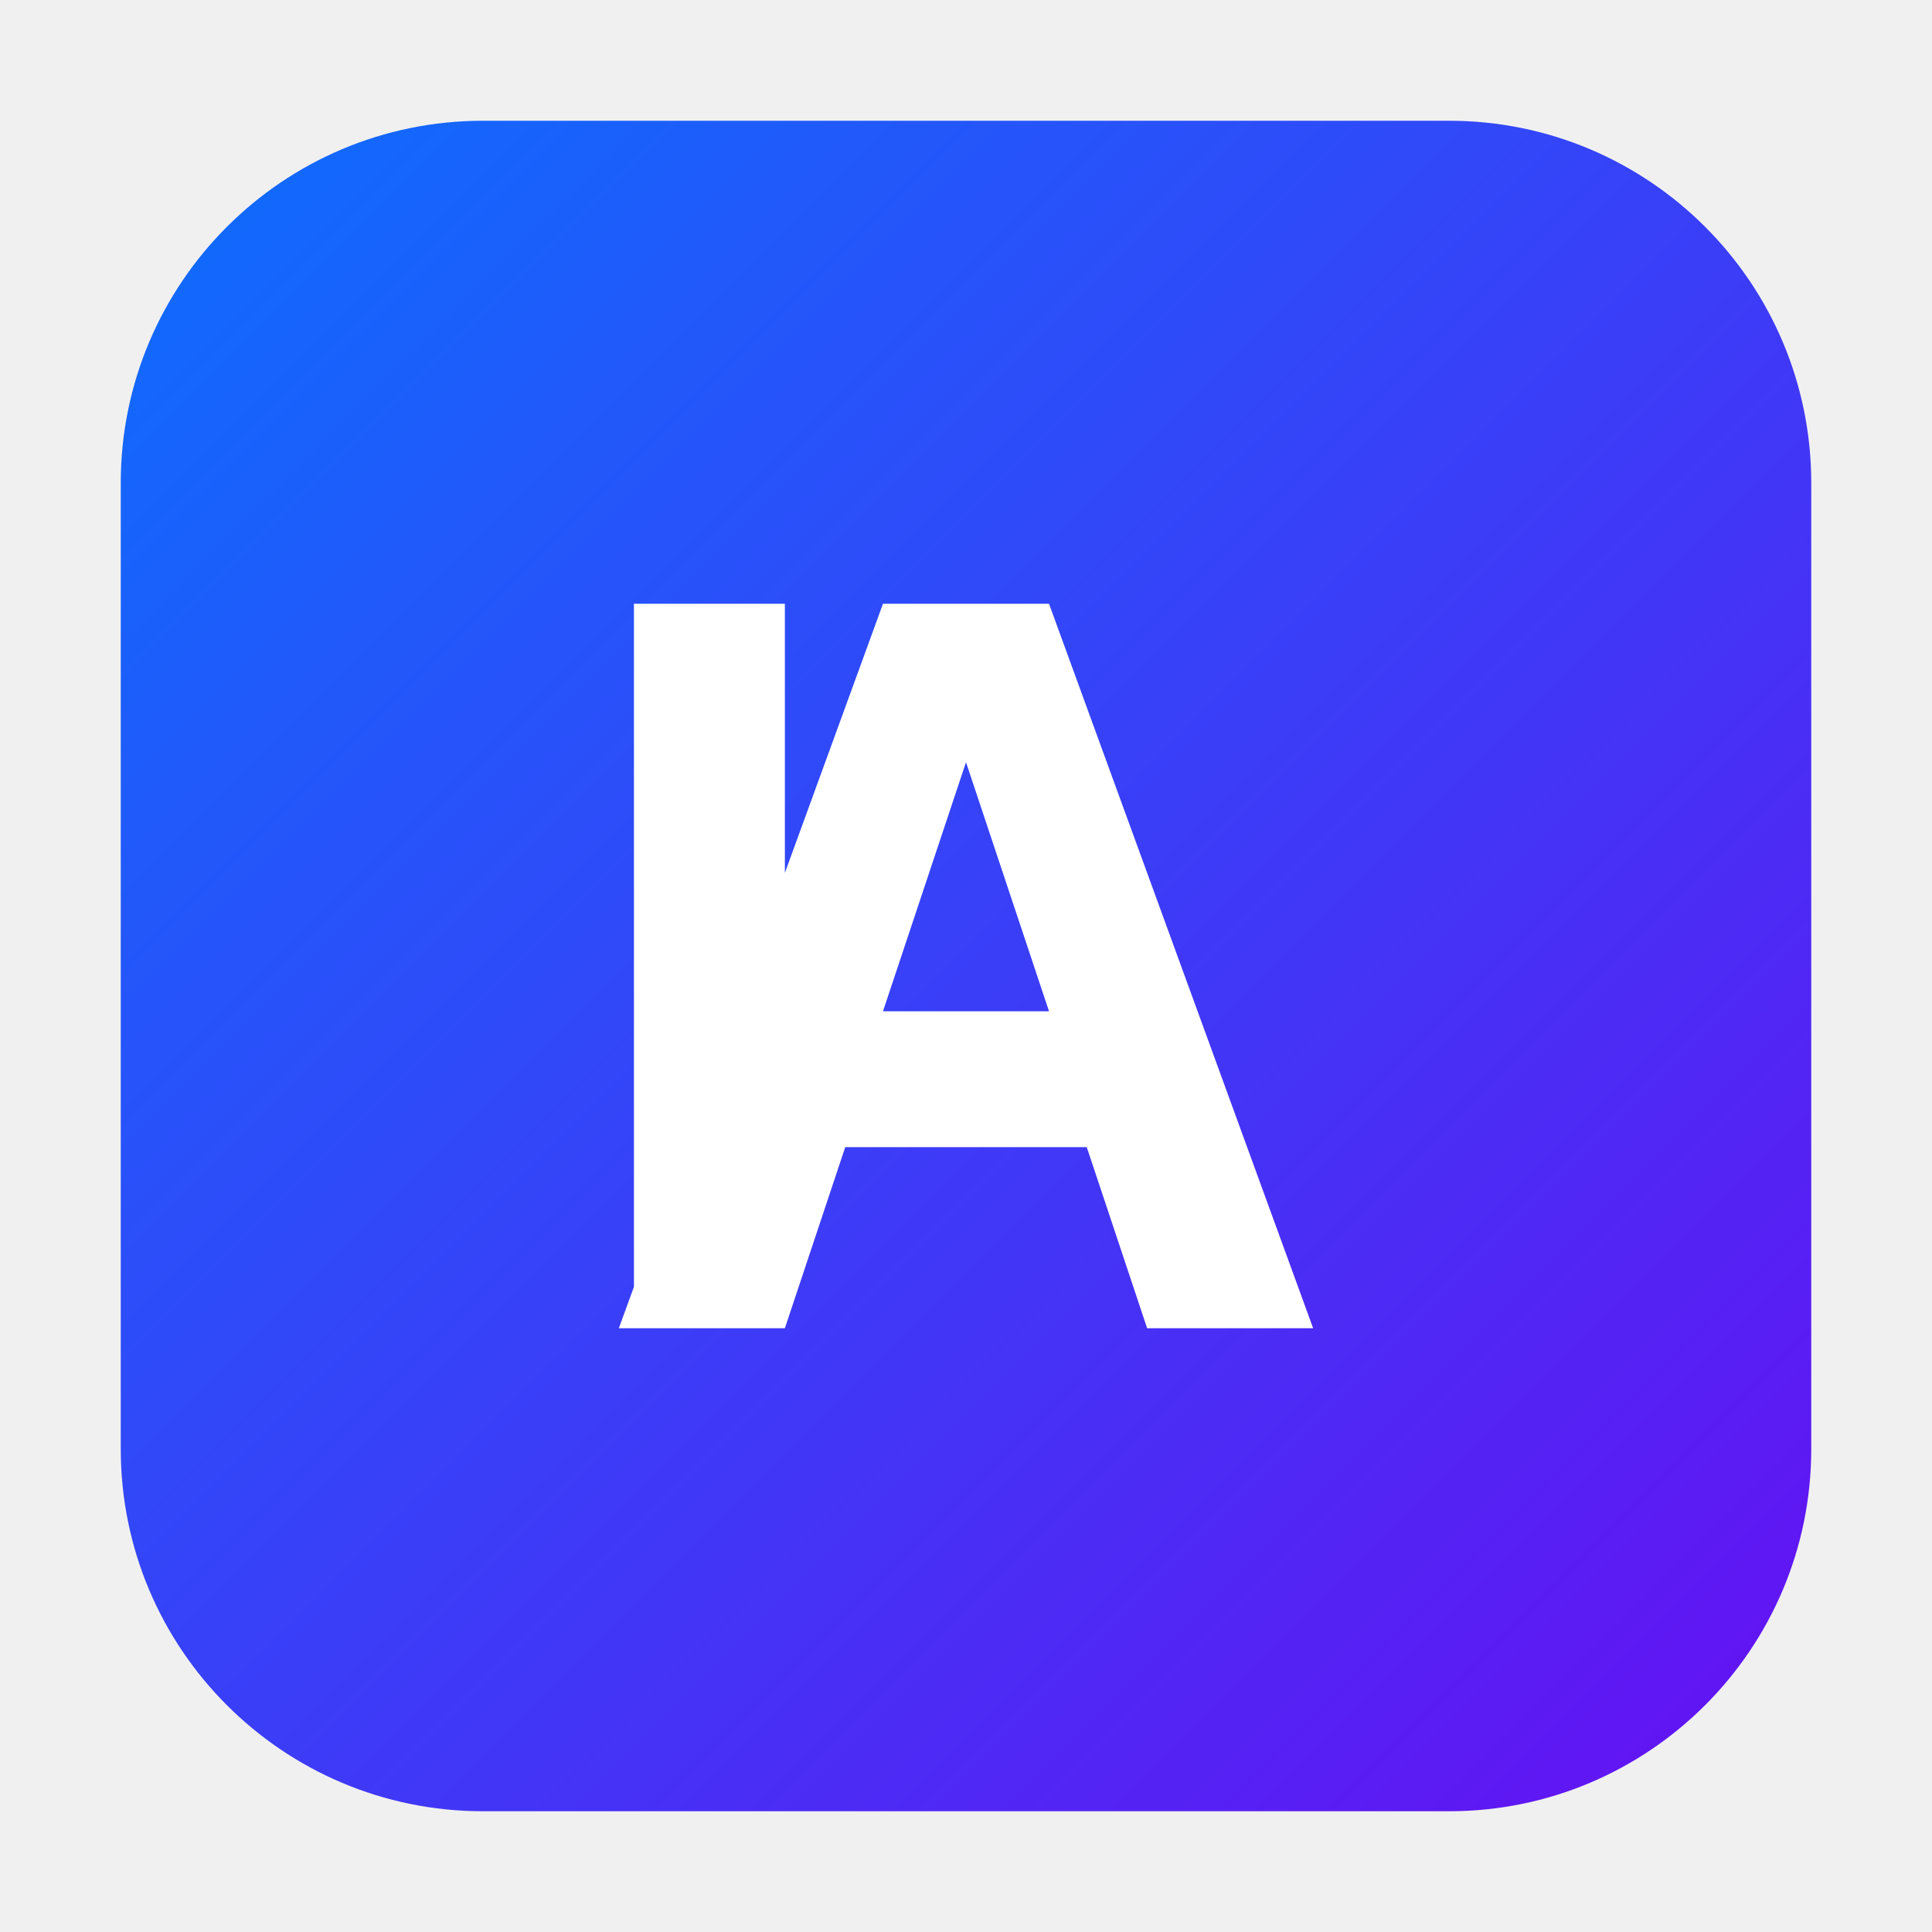
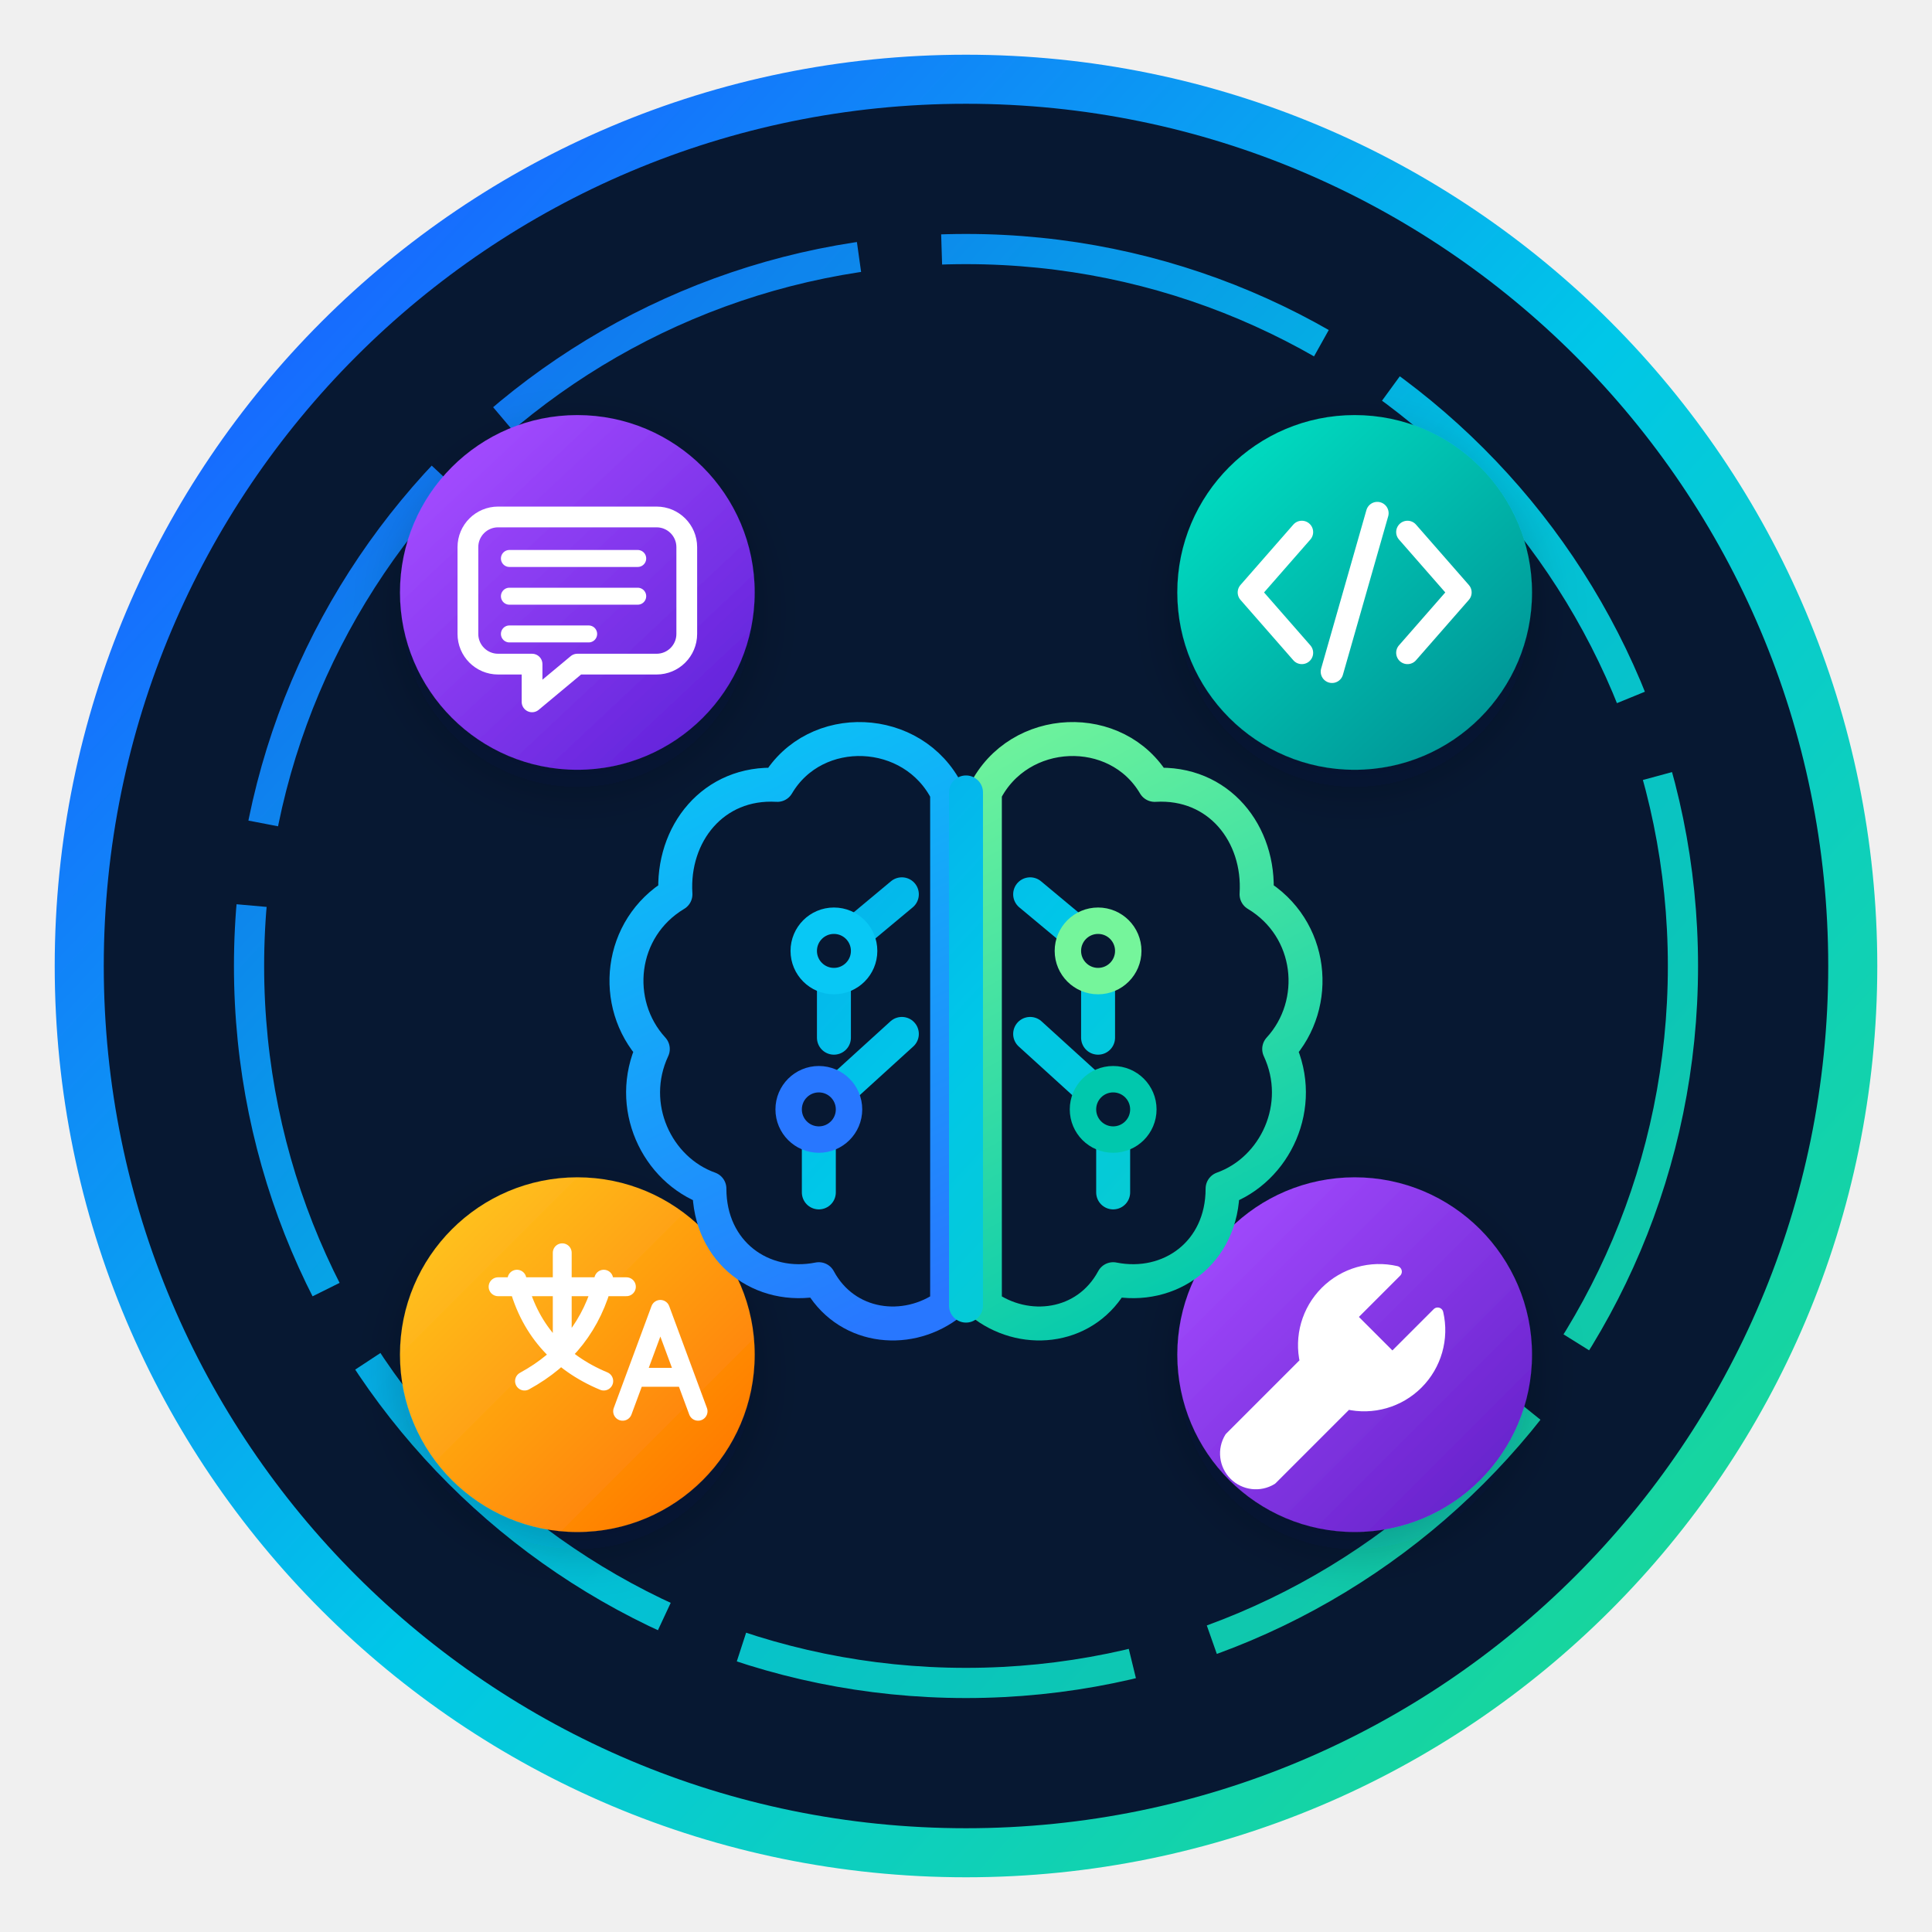
- <svg xmlns="http://www.w3.org/2000/svg" viewBox="0 0 256 256" role="img" aria-label="IA-MultiTools logo">
+ <svg xmlns="http://www.w3.org/2000/svg" viewBox="0 0 512 512" role="img" aria-labelledby="title desc">
  <defs>
-     <linearGradient id="bg" x1="0" y1="0" x2="1" y2="1">
-       <stop offset="0%" stop-color="#0d6efd" />
-       <stop offset="100%" stop-color="#6610f2" />
+     <linearGradient id="ring" x1="70" y1="90" x2="440" y2="430" gradientUnits="userSpaceOnUse">
+       <stop stop-color="#1769ff" />
+       <stop offset=".52" stop-color="#00c7e8" />
+       <stop offset="1" stop-color="#18d69a" />
    </linearGradient>
+     <linearGradient id="brainLeft" x1="180" y1="190" x2="255" y2="340" gradientUnits="userSpaceOnUse">
+       <stop stop-color="#08c8f5" />
+       <stop offset="1" stop-color="#2877ff" />
+     </linearGradient>
+     <linearGradient id="brainRight" x1="255" y1="190" x2="335" y2="340" gradientUnits="userSpaceOnUse">
+       <stop stop-color="#75f59b" />
+       <stop offset="1" stop-color="#00c8ad" />
+     </linearGradient>
+     <linearGradient id="chat" x1="115" y1="125" x2="190" y2="205" gradientUnits="userSpaceOnUse">
+       <stop stop-color="#a34bff" />
+       <stop offset="1" stop-color="#5c20d7" />
+     </linearGradient>
+     <linearGradient id="code" x1="325" y1="125" x2="400" y2="205" gradientUnits="userSpaceOnUse">
+       <stop stop-color="#05d9bf" />
+       <stop offset="1" stop-color="#008c91" />
+     </linearGradient>
+     <linearGradient id="translate" x1="110" y1="315" x2="190" y2="395" gradientUnits="userSpaceOnUse">
+       <stop stop-color="#ffca22" />
+       <stop offset="1" stop-color="#ff7900" />
+     </linearGradient>
+     <linearGradient id="tools" x1="325" y1="315" x2="405" y2="395" gradientUnits="userSpaceOnUse">
+       <stop stop-color="#a34bff" />
+       <stop offset="1" stop-color="#6320c8" />
+     </linearGradient>
+     <filter id="shadow" x="-30%" y="-30%" width="160%" height="160%">
+       <feDropShadow dx="0" dy="5" stdDeviation="7" flood-color="#00112c" flood-opacity=".22" />
+     </filter>
  </defs>
-   <rect x="16" y="16" width="224" height="224" rx="48" fill="url(#bg)" />
-   <path d="M84 176V80h20v96H84zm68 0-8-24h-32l-8 24H82l35-96h22l35 96h-22zm-13-42-11-33-11 33h22z" fill="#ffffff" />
+   <circle cx="256" cy="256" r="235" fill="#071832" />
+   <circle cx="256" cy="256" r="235" fill="none" stroke="url(#ring)" stroke-width="13" />
+   <circle cx="256" cy="256" r="190" fill="none" stroke="url(#ring)" stroke-width="8" stroke-dasharray="105 22" stroke-linecap="butt" opacity=".95" />
+   <g filter="url(#shadow)">
+     <circle cx="153" cy="157" r="47" fill="url(#chat)" />
+     <circle cx="359" cy="157" r="47" fill="url(#code)" />
+     <circle cx="153" cy="359" r="47" fill="url(#translate)" />
+     <circle cx="359" cy="359" r="47" fill="url(#tools)" />
+   </g>
+   <path d="M132 137h42a8 8 0 0 1 8 8v23a8 8 0 0 1-8 8h-21l-12 10v-10h-9a8 8 0 0 1-8-8v-23a8 8 0 0 1 8-8Z" fill="none" stroke="#fff" stroke-width="5.5" stroke-linejoin="round" />
+   <path d="M135 148h34M135 158h34M135 168h21" stroke="#fff" stroke-width="4.5" stroke-linecap="round" />
+   <path d="m345 141-14 16 14 16M373 141l14 16-14 16M365 136l-12 42" fill="none" stroke="#fff" stroke-width="6" stroke-linecap="round" stroke-linejoin="round" />
+   <path d="M132 341h34M149 332v25M137 339c3 13 11 22 23 27M160 339c-3 12-10 21-21 27M165 374l10-27 10 27M169 365h12" fill="none" stroke="#fff" stroke-width="5" stroke-linecap="round" stroke-linejoin="round" />
+   <path d="M370 337a20 20 0 0 0-24 24l-20 20a8 8 0 0 0 11 11l20-20a20 20 0 0 0 24-24l-12 12-11-11Z" fill="#fff" stroke="#fff" stroke-width="3" stroke-linejoin="round" />
+   <g fill="none" stroke-linecap="round" stroke-linejoin="round" stroke-width="9">
+     <path d="M251 210c-9-18-35-19-45-2-17-1-28 13-27 29-15 9-17 29-6 41-7 15 1 32 15 37 0 17 14 27 29 24 7 13 23 15 34 7Z" stroke="url(#brainLeft)" />
+     <path d="M261 210c9-18 35-19 45-2 17-1 28 13 27 29 15 9 17 29 6 41 7 15-1 32-15 37 0 17-14 27-29 24-7 13-23 15-34 7Z" stroke="url(#brainRight)" />
+     <path d="M256 210v136" stroke="url(#ring)" />
+     <path d="M239 237l-18 15v23M239 274l-22 20v22M273 237l18 15v23M273 274l22 20v22" stroke="url(#ring)" />
+   </g>
+   <g fill="#071832" stroke-width="7">
+     <circle cx="221" cy="252" r="8" stroke="#08c8f5" />
+     <circle cx="217" cy="294" r="8" stroke="#2877ff" />
+     <circle cx="291" cy="252" r="8" stroke="#75f59b" />
+     <circle cx="295" cy="294" r="8" stroke="#00c8ad" />
+   </g>
</svg>
